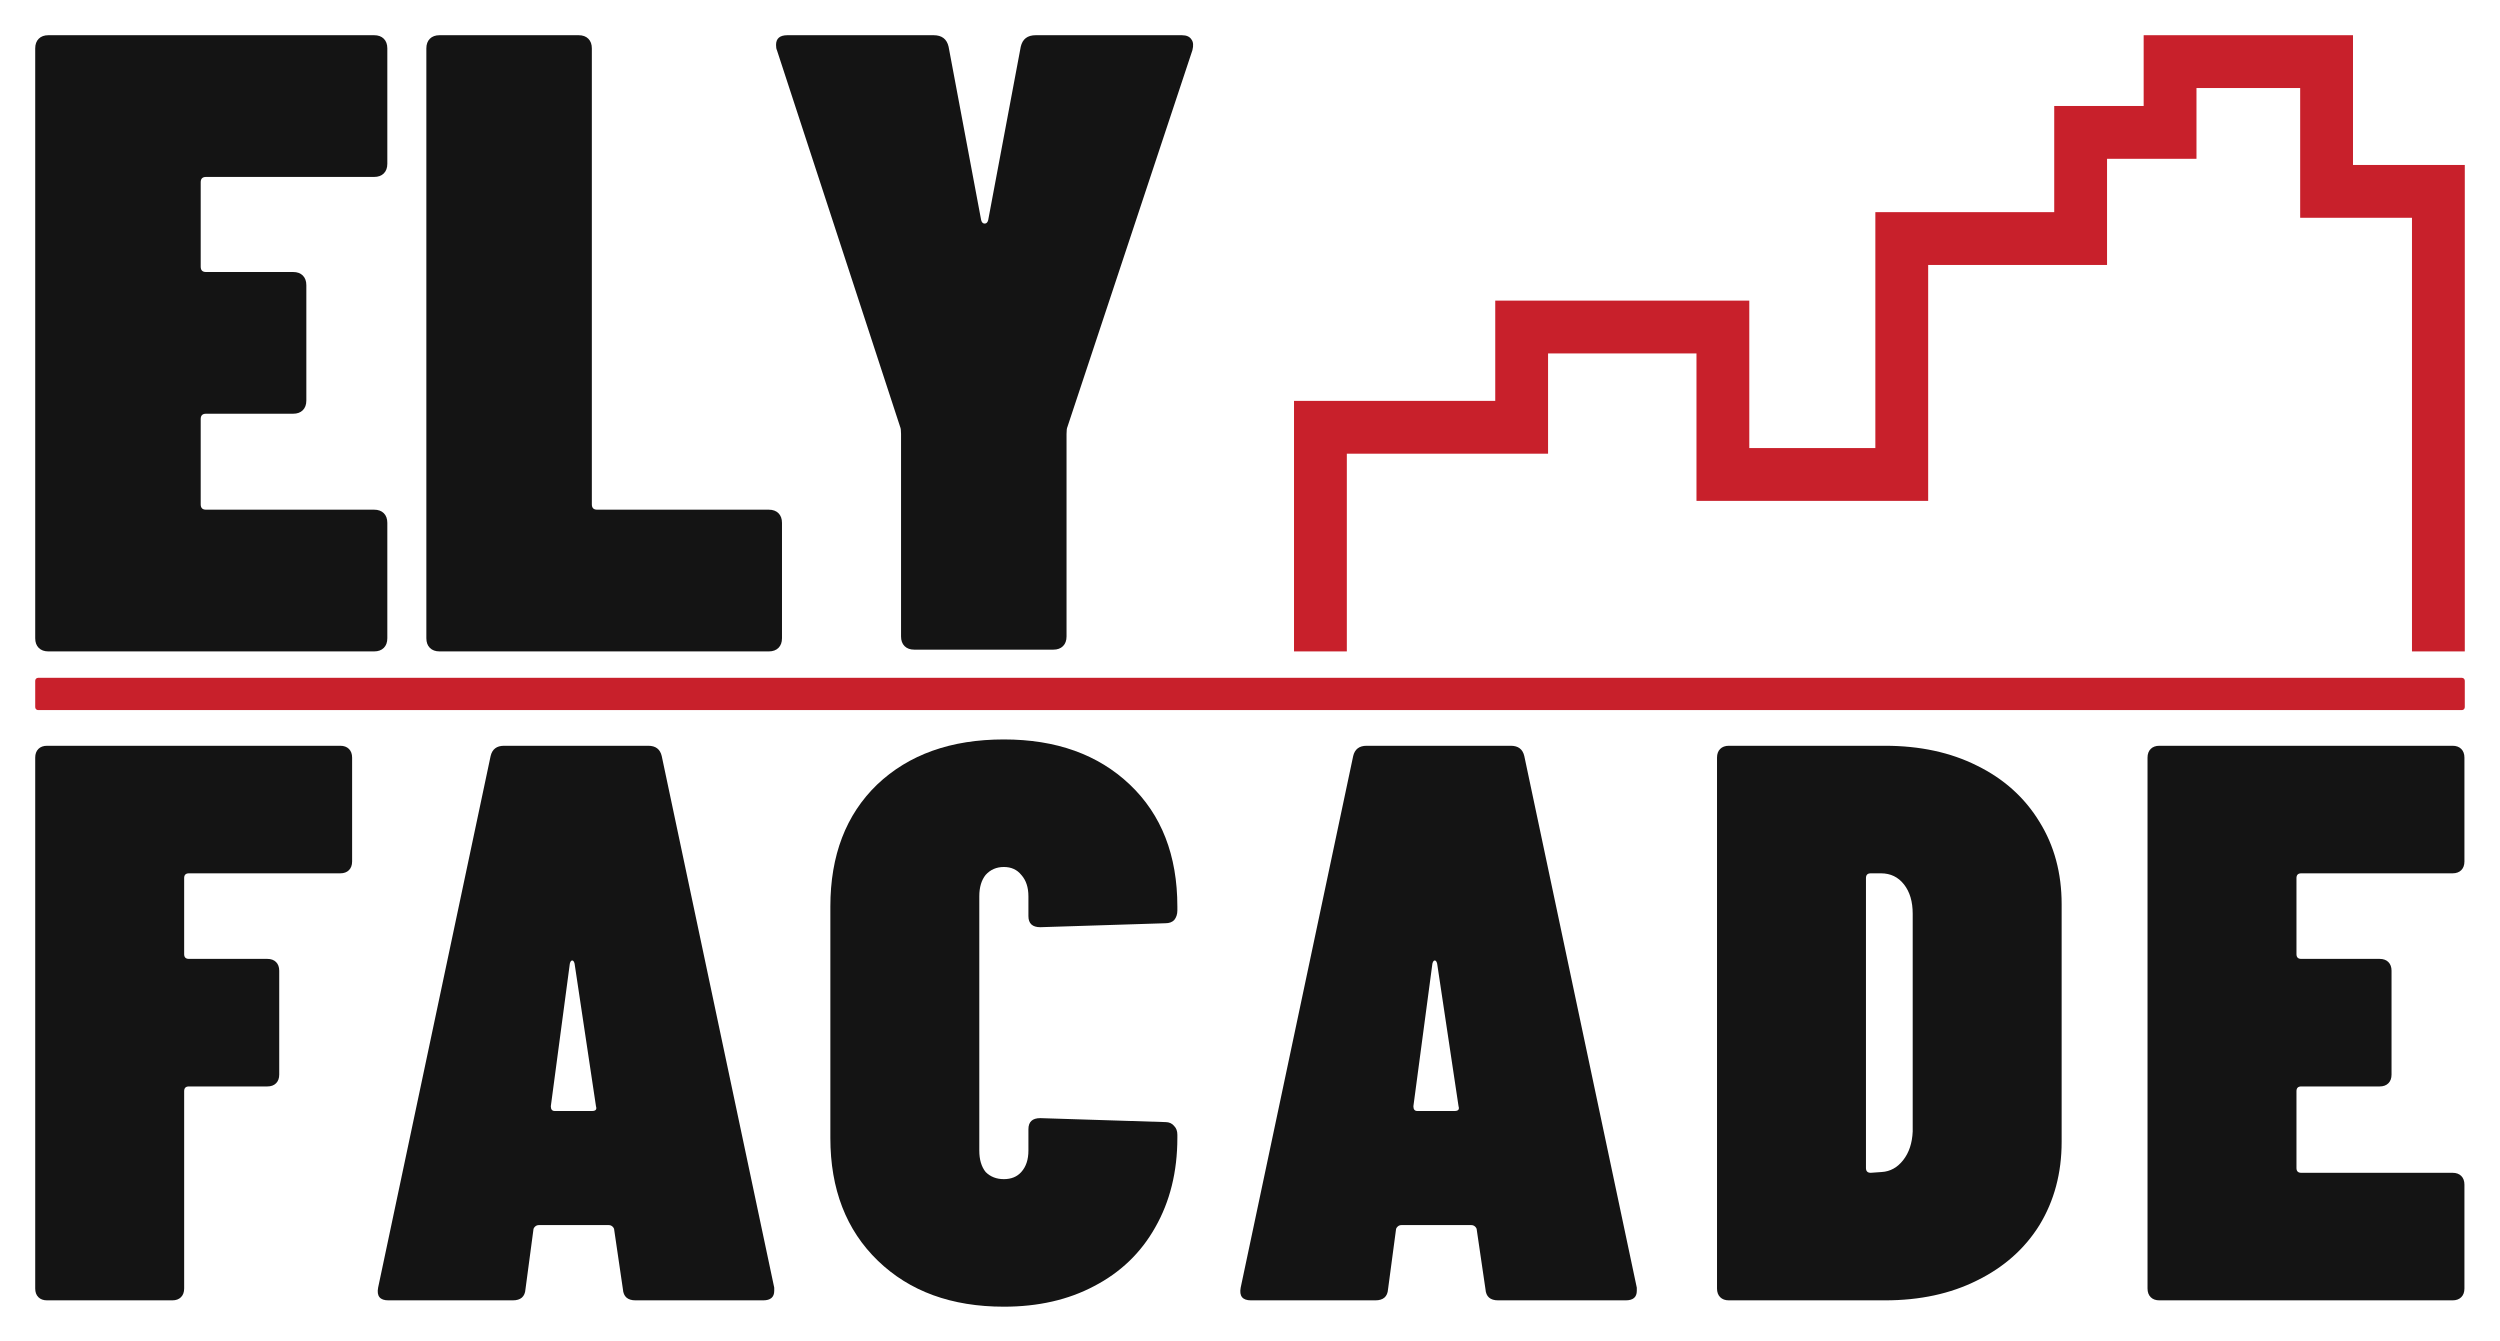
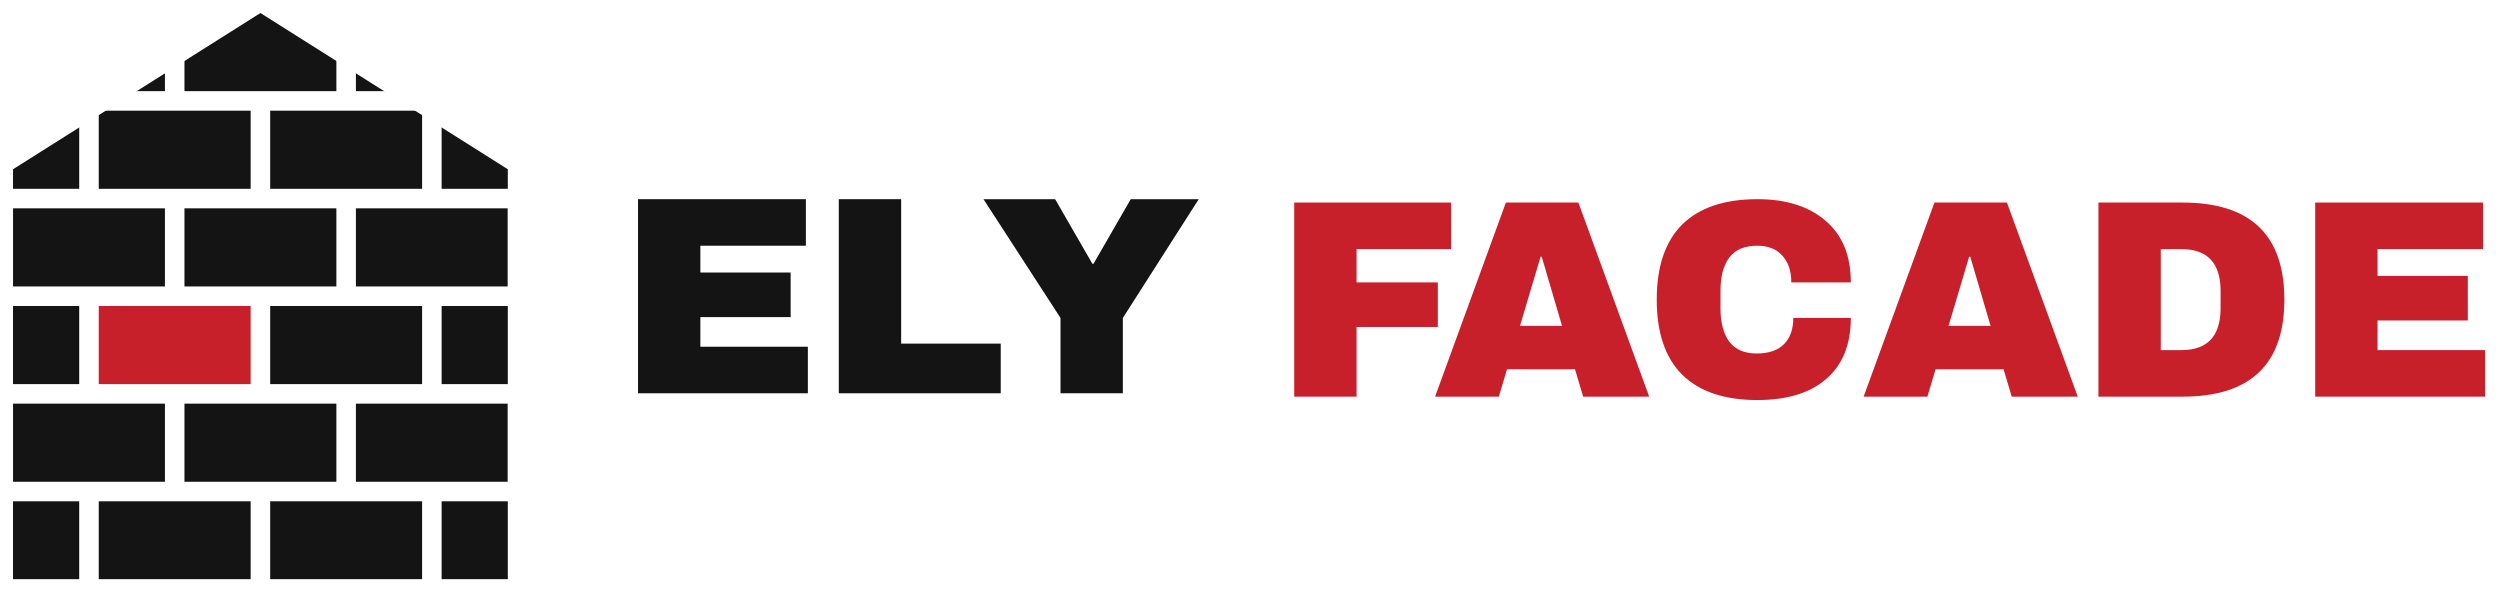
- <svg xmlns="http://www.w3.org/2000/svg" viewBox="78 78 852 457" fill="none" role="img" aria-label="Ely Facade">
-   <path d="M210 133.8C210 135.2 209.6 136.3 208.8 137.1C208 137.9 206.9 138.3 205.5 138.3H148.2C147 138.3 146.4 138.9 146.4 140.1V168.9C146.4 170.1 147 170.7 148.2 170.7H177.9C179.3 170.7 180.4 171.1 181.2 171.9C182 172.7 182.4 173.8 182.4 175.2V214.5C182.4 215.9 182 217 181.2 217.8C180.4 218.6 179.3 219 177.9 219H148.2C147 219 146.4 219.6 146.4 220.8V249.9C146.4 251.1 147 251.7 148.2 251.7H205.5C206.9 251.7 208 252.1 208.8 252.9C209.6 253.7 210 254.8 210 256.2V295.5C210 296.9 209.6 298 208.8 298.8C208 299.6 206.9 300 205.5 300H94.5C93.1 300 92 299.6 91.2 298.8C90.4 298 90 296.9 90 295.5V94.5C90 93.1 90.4 92 91.2 91.2C92 90.4 93.1 90 94.5 90H205.5C206.9 90 208 90.4 208.8 91.2C209.6 92 210 93.1 210 94.5V133.8Z" fill="#141414" />
-   <path d="M227.801 300C226.401 300 225.301 299.6 224.501 298.8C223.701 298 223.301 296.9 223.301 295.5V94.5C223.301 93.1 223.701 92 224.501 91.2C225.301 90.4 226.401 90 227.801 90H275.201C276.601 90 277.701 90.4 278.501 91.2C279.301 92 279.701 93.1 279.701 94.5V249.9C279.701 251.1 280.301 251.7 281.501 251.7H340.001C341.401 251.7 342.501 252.1 343.301 252.9C344.101 253.7 344.501 254.8 344.501 256.2V295.5C344.501 296.9 344.101 298 343.301 298.8C342.501 299.6 341.401 300 340.001 300H227.801Z" fill="#141414" />
-   <path d="M389.576 299.4C388.176 299.4 387.076 299 386.276 298.2C385.476 297.4 385.076 296.3 385.076 294.9V225.9C385.076 224.7 384.976 223.9 384.776 223.5L342.776 95.1C342.576 94.7 342.476 94.1 342.476 93.3C342.476 91.1 343.776 90 346.376 90H396.176C398.976 90 400.676 91.3 401.276 93.9L412.376 153C412.576 153.8 412.976 154.2 413.576 154.2C414.176 154.2 414.576 153.8 414.776 153L425.876 93.9C426.476 91.3 428.176 90 430.976 90H480.776C482.376 90 483.476 90.5 484.076 91.5C484.676 92.3 484.776 93.5 484.376 95.1L441.776 223.5C441.576 223.9 441.476 224.7 441.476 225.9V294.9C441.476 296.3 441.076 297.4 440.276 298.2C439.476 299 438.376 299.4 436.976 299.4H389.576Z" fill="#141414" />
-   <path d="M198 371.58C198 372.84 197.64 373.83 196.92 374.55C196.2 375.27 195.21 375.63 193.95 375.63H142.38C141.3 375.63 140.76 376.17 140.76 377.25V403.17C140.76 404.25 141.3 404.79 142.38 404.79H169.11C170.37 404.79 171.36 405.15 172.08 405.87C172.8 406.59 173.16 407.58 173.16 408.84V444.21C173.16 445.47 172.8 446.46 172.08 447.18C171.36 447.9 170.37 448.26 169.11 448.26H142.38C141.3 448.26 140.76 448.8 140.76 449.88V517.11C140.76 518.37 140.4 519.36 139.68 520.08C138.96 520.8 137.97 521.16 136.71 521.16H94.05C92.79 521.16 91.8 520.8 91.08 520.08C90.36 519.36 90 518.37 90 517.11V336.21C90 334.95 90.36 333.96 91.08 333.24C91.8 332.52 92.79 332.16 94.05 332.16H193.95C195.21 332.16 196.2 332.52 196.92 333.24C197.64 333.96 198 334.95 198 336.21V371.58Z" fill="#141414" />
-   <path d="M294.609 521.16C291.909 521.16 290.469 519.9 290.289 517.38L287.319 497.13C287.319 496.77 287.139 496.41 286.779 496.05C286.419 495.69 285.969 495.51 285.429 495.51H261.669C261.129 495.51 260.679 495.69 260.319 496.05C259.959 496.41 259.779 496.77 259.779 497.13L257.079 517.38C256.899 519.9 255.459 521.16 252.759 521.16H210.369C207.489 521.16 206.319 519.72 206.859 516.84L245.199 335.67C245.739 333.33 247.269 332.16 249.789 332.16H298.929C301.449 332.16 302.979 333.33 303.519 335.67L341.859 516.84V517.92C341.859 520.08 340.599 521.16 338.079 521.16H294.609ZM265.719 455.01C265.719 456.09 266.169 456.63 267.069 456.63H279.759C281.019 456.63 281.469 456.09 281.109 455.01L273.819 406.41C273.639 405.69 273.369 405.33 273.009 405.33C272.649 405.33 272.379 405.69 272.199 406.41L265.719 455.01Z" fill="#141414" />
-   <path d="M420.115 523.32C402.295 523.32 387.985 518.1 377.185 507.66C366.385 497.22 360.985 483.27 360.985 465.81V386.97C360.985 369.51 366.295 355.65 376.915 345.39C387.715 335.13 402.115 330 420.115 330C437.935 330 452.245 335.13 463.045 345.39C473.845 355.65 479.245 369.51 479.245 386.97V388.32C479.245 389.58 478.885 390.66 478.165 391.56C477.445 392.28 476.455 392.64 475.195 392.64L432.535 393.99C429.835 393.99 428.485 392.73 428.485 390.21V383.46C428.485 380.4 427.675 377.97 426.055 376.17C424.615 374.37 422.635 373.47 420.115 373.47C417.595 373.47 415.525 374.37 413.905 376.17C412.465 377.97 411.745 380.4 411.745 383.46V470.13C411.745 473.19 412.465 475.62 413.905 477.42C415.525 479.04 417.595 479.85 420.115 479.85C422.635 479.85 424.615 479.04 426.055 477.42C427.675 475.62 428.485 473.19 428.485 470.13V462.84C428.485 460.32 429.835 459.06 432.535 459.06L475.195 460.41C476.455 460.41 477.445 460.86 478.165 461.76C478.885 462.48 479.245 463.47 479.245 464.73V465.81C479.245 477.33 476.725 487.5 471.685 496.32C466.825 504.96 459.895 511.62 450.895 516.3C442.075 520.98 431.815 523.32 420.115 523.32Z" fill="#141414" />
-   <path d="M588.572 521.16C585.872 521.16 584.432 519.9 584.252 517.38L581.282 497.13C581.282 496.77 581.102 496.41 580.742 496.05C580.382 495.69 579.932 495.51 579.392 495.51H555.632C555.092 495.51 554.642 495.69 554.282 496.05C553.922 496.41 553.742 496.77 553.742 497.13L551.042 517.38C550.862 519.9 549.422 521.16 546.722 521.16H504.332C501.452 521.16 500.282 519.72 500.822 516.84L539.162 335.67C539.702 333.33 541.232 332.16 543.752 332.16H592.892C595.412 332.16 596.942 333.33 597.482 335.67L635.822 516.84V517.92C635.822 520.08 634.562 521.16 632.042 521.16H588.572ZM559.682 455.01C559.682 456.09 560.132 456.63 561.032 456.63H573.722C574.982 456.63 575.432 456.09 575.072 455.01L567.782 406.41C567.602 405.69 567.332 405.33 566.972 405.33C566.612 405.33 566.342 405.69 566.162 406.41L559.682 455.01Z" fill="#141414" />
-   <path d="M667.209 521.16C665.949 521.16 664.959 520.8 664.239 520.08C663.519 519.36 663.159 518.37 663.159 517.11V336.21C663.159 334.95 663.519 333.96 664.239 333.24C664.959 332.52 665.949 332.16 667.209 332.16H720.399C732.279 332.16 742.719 334.41 751.719 338.91C760.899 343.41 768.009 349.8 773.049 358.08C778.089 366.18 780.609 375.54 780.609 386.16V467.16C780.609 477.78 778.089 487.23 773.049 495.51C768.009 503.61 760.899 509.91 751.719 514.41C742.719 518.91 732.279 521.16 720.399 521.16H667.209ZM713.919 476.07C713.919 477.15 714.459 477.69 715.539 477.69L719.319 477.42C722.199 477.24 724.629 475.89 726.609 473.37C728.589 470.85 729.669 467.61 729.849 463.65V389.4C729.849 385.26 728.859 381.93 726.879 379.41C724.899 376.89 722.289 375.63 719.049 375.63H715.539C714.459 375.63 713.919 376.17 713.919 377.25V476.07Z" fill="#141414" />
-   <path d="M917.877 371.58C917.877 372.84 917.517 373.83 916.797 374.55C916.077 375.27 915.087 375.63 913.827 375.63H862.257C861.177 375.63 860.637 376.17 860.637 377.25V403.17C860.637 404.25 861.177 404.79 862.257 404.79H888.987C890.247 404.79 891.237 405.15 891.957 405.87C892.677 406.59 893.037 407.58 893.037 408.84V444.21C893.037 445.47 892.677 446.46 891.957 447.18C891.237 447.9 890.247 448.26 888.987 448.26H862.257C861.177 448.26 860.637 448.8 860.637 449.88V476.07C860.637 477.15 861.177 477.69 862.257 477.69H913.827C915.087 477.69 916.077 478.05 916.797 478.77C917.517 479.49 917.877 480.48 917.877 481.74V517.11C917.877 518.37 917.517 519.36 916.797 520.08C916.077 520.8 915.087 521.16 913.827 521.16H813.927C812.667 521.16 811.677 520.8 810.957 520.08C810.237 519.36 809.877 518.37 809.877 517.11V336.21C809.877 334.95 810.237 333.96 810.957 333.24C811.677 332.52 812.667 332.16 813.927 332.16H913.827C915.087 332.16 916.077 332.52 916.797 333.24C917.517 333.96 917.877 334.95 917.877 336.21V371.58Z" fill="#141414" />
-   <path d="M519 300L519 214.62L587.58 214.62L587.58 180.45L674.16 180.45L674.16 230.7L717.12 230.7L717.12 150.3L778.08 150.3L778.08 114.12L808.56 114.12L808.56 90L879.9 90L879.9 134.22L918 134.22L918 300L900 300L900 152.22L861.9 152.22L861.9 108L826.56 108L826.56 132.12L796.08 132.12L796.08 168.3L735.12 168.3L735.12 248.7L656.16 248.7L656.16 198.45L605.58 198.45L605.58 232.62L537 232.62L537 300Z" fill="#C8202B" />
-   <rect x="90" y="309" width="828" height="11" rx="1" fill="#C8202B" />
+ <svg xmlns="http://www.w3.org/2000/svg" viewBox="74 74 1152 274" fill="none" role="img" aria-label="Ely Facade">
+   <mask id="mask0_25_2" style="mask-type:alpha" maskUnits="userSpaceOnUse" x="80" y="80" width="228" height="261">
+     <path d="M194 80L308 152V341H80V152L194 80Z" fill="#141414" />
+   </mask>
+   <g mask="url(#mask0_25_2)">
+     <rect x="80" y="80" width="70" height="36" fill="#141414" />
+     <rect x="159" y="80" width="70" height="36" fill="#141414" />
+     <rect x="238" y="80" width="70" height="36" fill="#141414" />
+     <rect x="40.5" y="125" width="70" height="36" fill="#141414" />
+     <rect x="119.5" y="125" width="70" height="36" fill="#141414" />
+     <rect x="198.5" y="125" width="70" height="36" fill="#141414" />
+     <rect x="277.5" y="125" width="70" height="36" fill="#141414" />
+     <rect x="80" y="170" width="70" height="36" fill="#141414" />
+     <rect x="159" y="170" width="70" height="36" fill="#141414" />
+     <rect x="238" y="170" width="70" height="36" fill="#141414" />
+     <rect x="40.5" y="215" width="70" height="36" fill="#141414" />
+     <rect x="119.5" y="215" width="70" height="36" fill="#C8202B" />
+     <rect x="198.5" y="215" width="70" height="36" fill="#141414" />
+     <rect x="277.5" y="215" width="70" height="36" fill="#141414" />
+     <rect x="80" y="260" width="70" height="36" fill="#141414" />
+     <rect x="159" y="260" width="70" height="36" fill="#141414" />
+     <rect x="238" y="260" width="70" height="36" fill="#141414" />
+     <rect x="40.5" y="305" width="70" height="36" fill="#141414" />
+     <rect x="119.5" y="305" width="70" height="36" fill="#141414" />
+     <rect x="198.5" y="305" width="70" height="36" fill="#141414" />
+     <rect x="277.5" y="305" width="70" height="36" fill="#141414" />
+   </g>
+   <path d="M368 165.78H445.35V187.23H396.73V199.58H438.33V220.12H396.73V233.77H446.26V255.22H368V165.78Z" fill="#141414" />
+   <path d="M460.518 165.78H489.248V232.34H535.138V255.22H460.518V165.78Z" fill="#141414" />
+   <path d="M591.408 255.22H562.678V220.51L527.188 165.78H560.208L577.368 195.55H577.888L595.048 165.78H626.378L591.408 220.51V255.22Z" fill="#141414" />
+   <path d="M670.378 167.34H742.658V188.79H699.108V204.13H736.548V224.67H699.108V256.78H670.378V167.34Z" fill="#C8202B" />
+   <path d="M803.53 256.78L799.76 244.17H768.43L764.66 256.78H735.28L767.91 167.34H801.32L833.95 256.78H803.53ZM774.41 224.15H793.78L784.42 192.3H783.9L774.41 224.15Z" fill="#C8202B" />
+   <path d="M883.836 165.78C897.096 165.78 907.583 169.117 915.296 175.79C923.009 182.377 926.866 191.823 926.866 204.13H899.436C899.436 198.93 898.049 194.813 895.276 191.78C892.589 188.747 888.733 187.23 883.706 187.23C877.899 187.23 873.609 189.05 870.836 192.69C868.149 196.33 866.806 201.4 866.806 207.9V216.22C866.806 222.633 868.149 227.703 870.836 231.43C873.609 235.07 877.813 236.89 883.446 236.89C888.993 236.89 893.196 235.46 896.056 232.6C898.916 229.74 900.346 225.71 900.346 220.51H926.866C926.866 232.73 923.096 242.09 915.556 248.59C908.103 255.09 897.529 258.34 883.836 258.34C868.583 258.34 857.013 254.44 849.126 246.64C841.326 238.84 837.426 227.313 837.426 212.06C837.426 196.807 841.326 185.28 849.126 177.48C857.013 169.68 868.583 165.78 883.836 165.78Z" fill="#C8202B" />
+   <path d="M1001.01 256.78L997.238 244.17H965.908L962.138 256.78H932.758L965.388 167.34H998.798L1031.43 256.78H1001.01ZM971.888 224.15H991.258L981.898 192.3H981.378L971.888 224.15Z" fill="#C8202B" />
+   <path d="M1079.7 167.34C1110.99 167.34 1126.63 182.247 1126.63 212.06C1126.63 241.873 1110.99 256.78 1079.7 256.78H1040.96V167.34H1079.7ZM1069.69 235.33H1079.18C1091.23 235.33 1097.25 228.873 1097.25 215.96V208.16C1097.25 195.247 1091.23 188.79 1079.18 188.79H1069.69V235.33Z" fill="#C8202B" />
+   <path d="M1140.84 167.34H1218.19V188.79H1169.57V201.14H1211.17V221.68H1169.57V235.33H1219.1V256.78H1140.84V167.34Z" fill="#C8202B" />
</svg>
